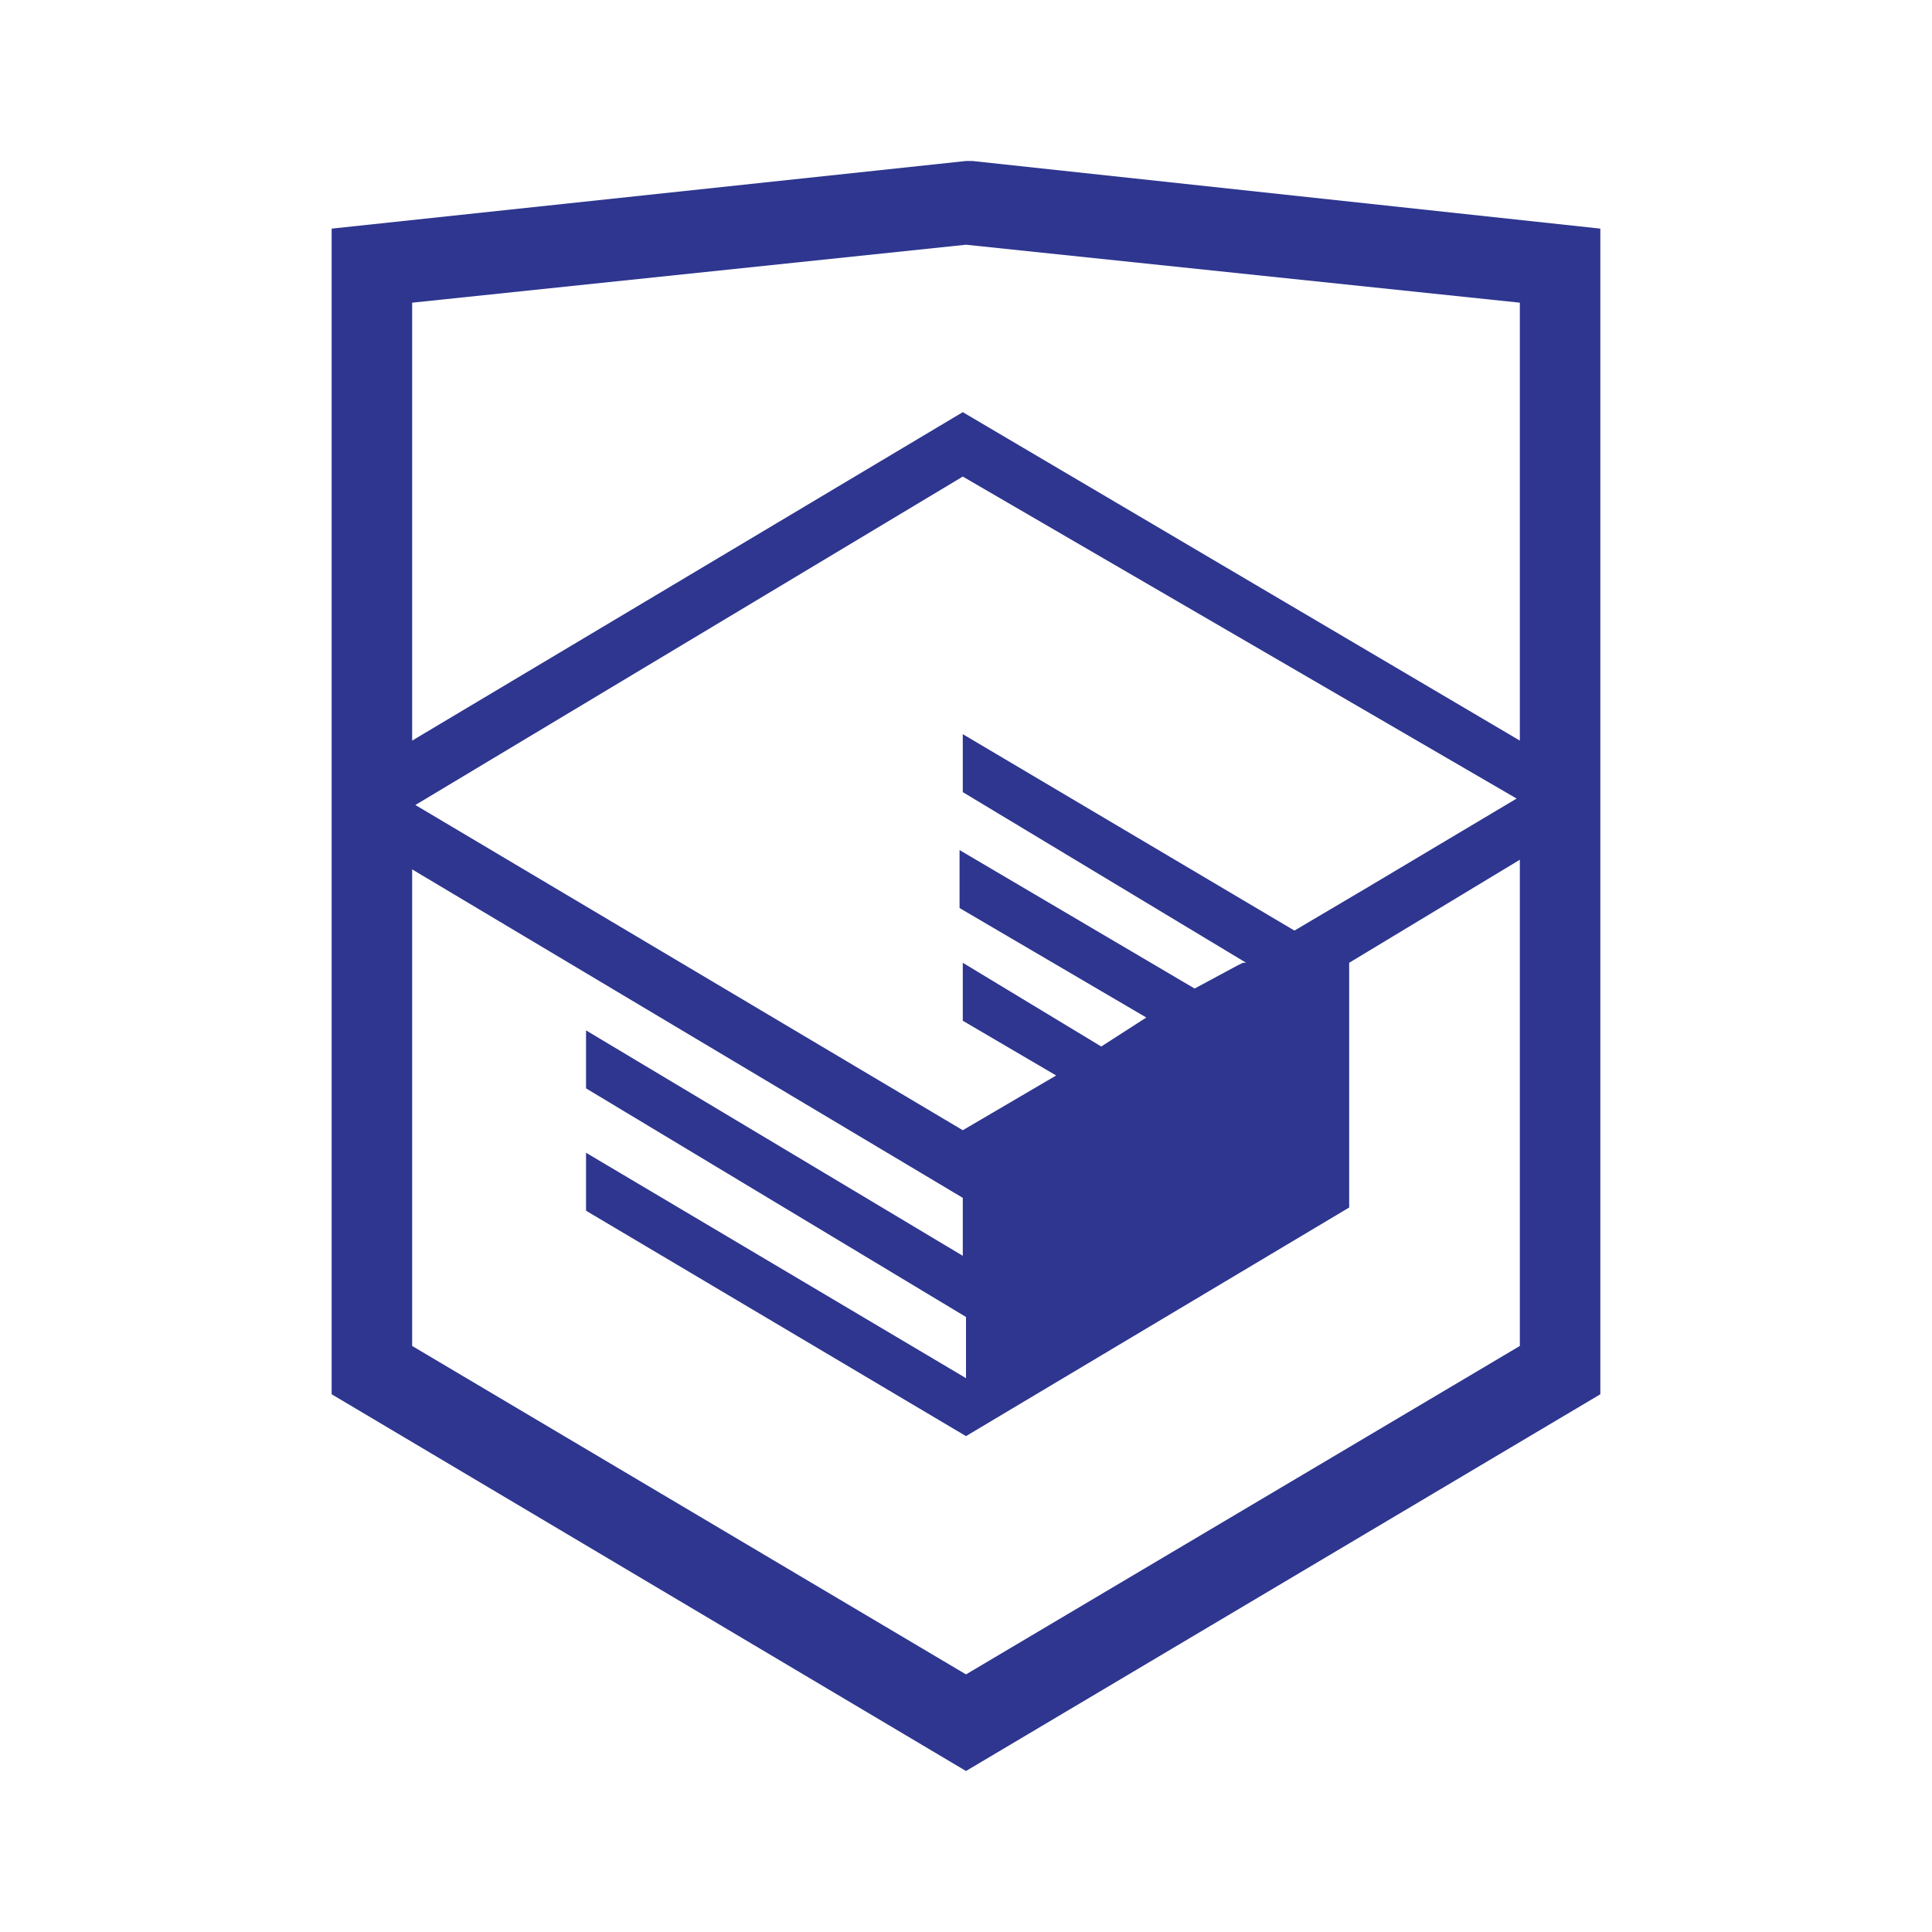
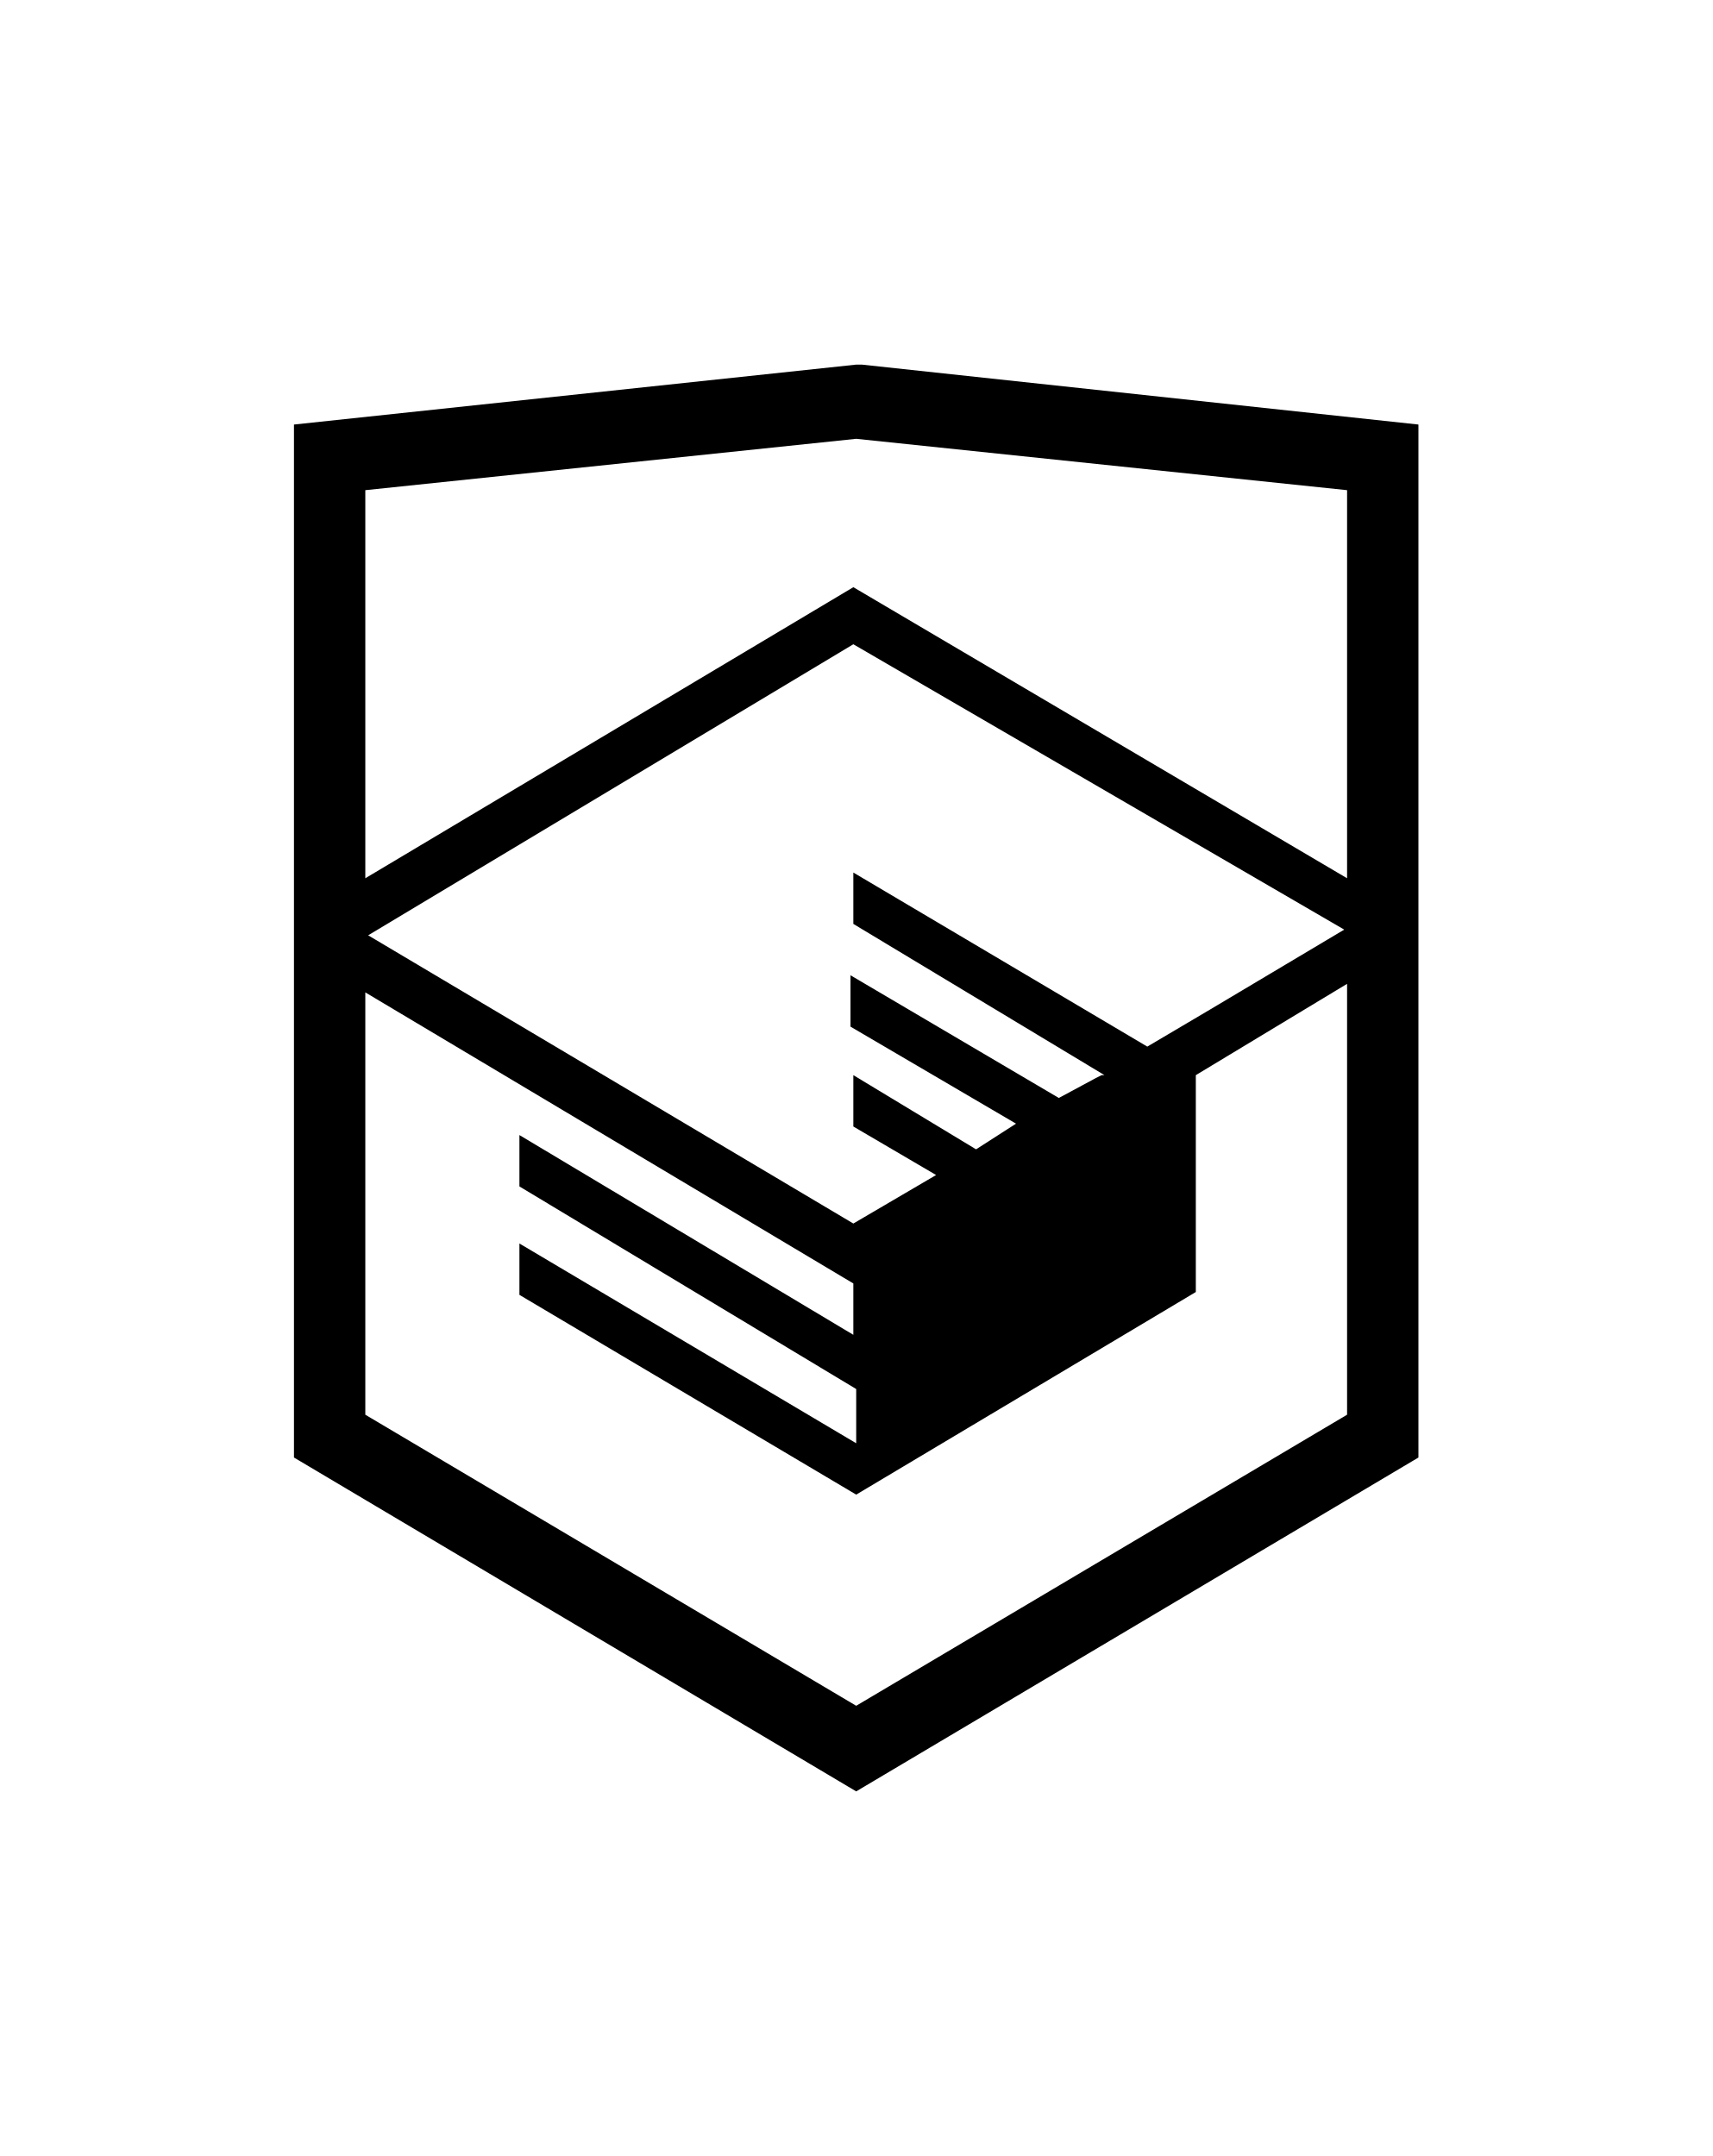
- <svg xmlns="http://www.w3.org/2000/svg" viewBox="0 0 60 60">
-   <path fill="#2E368F" d="M30.2 5h-.2l-19.7 2.1v36.2l19.7 11.7 19.7-11.7v-36.2l-19.5-2.1zm17 36.8l-17.2 10.2-17.2-10.2v-14.8l17.1 10.2v1.8l-11.7-7v1.8l11.8 7.1v1.9l-11.8-7v1.8l11.8 7 11.9-7.1v-7.6l5.3-3.2v15.1zm-.1-17l-4.7 2.8-2.2 1.3-10.3-6.1v1.8l8.8 5.3h-.1l-.2.1-1.3.7-7.3-4.3v1.8l5.8 3.4-1.4.9-4.3-2.6v1.8l2.9 1.7-2.9 1.7-17-10.1 17-10.2 17.2 10zm.1-1.8l-17.3-10.2-17.1 10.2v-13.6l17.2-1.8 17.2 1.8v13.6z" />
+ <svg xmlns="http://www.w3.org/2000/svg" viewBox="0 0 60 60" width="27px" height="34px">
+   <path fill="#000000" d="M30.2 5h-.2l-19.7 2.1v36.2l19.7 11.7 19.7-11.7v-36.2l-19.5-2.1zm17 36.8l-17.2 10.2-17.2-10.2v-14.8l17.1 10.2v1.8l-11.7-7v1.8l11.8 7.1v1.9l-11.8-7v1.8l11.8 7 11.9-7.1v-7.6l5.3-3.2v15.1zm-.1-17l-4.7 2.8-2.2 1.3-10.3-6.1v1.8l8.8 5.3h-.1l-.2.1-1.3.7-7.3-4.3v1.8l5.8 3.4-1.4.9-4.3-2.6v1.8l2.9 1.7-2.9 1.7-17-10.1 17-10.2 17.2 10zm.1-1.8l-17.3-10.2-17.1 10.2v-13.6l17.2-1.8 17.2 1.8v13.6z" />
</svg>
